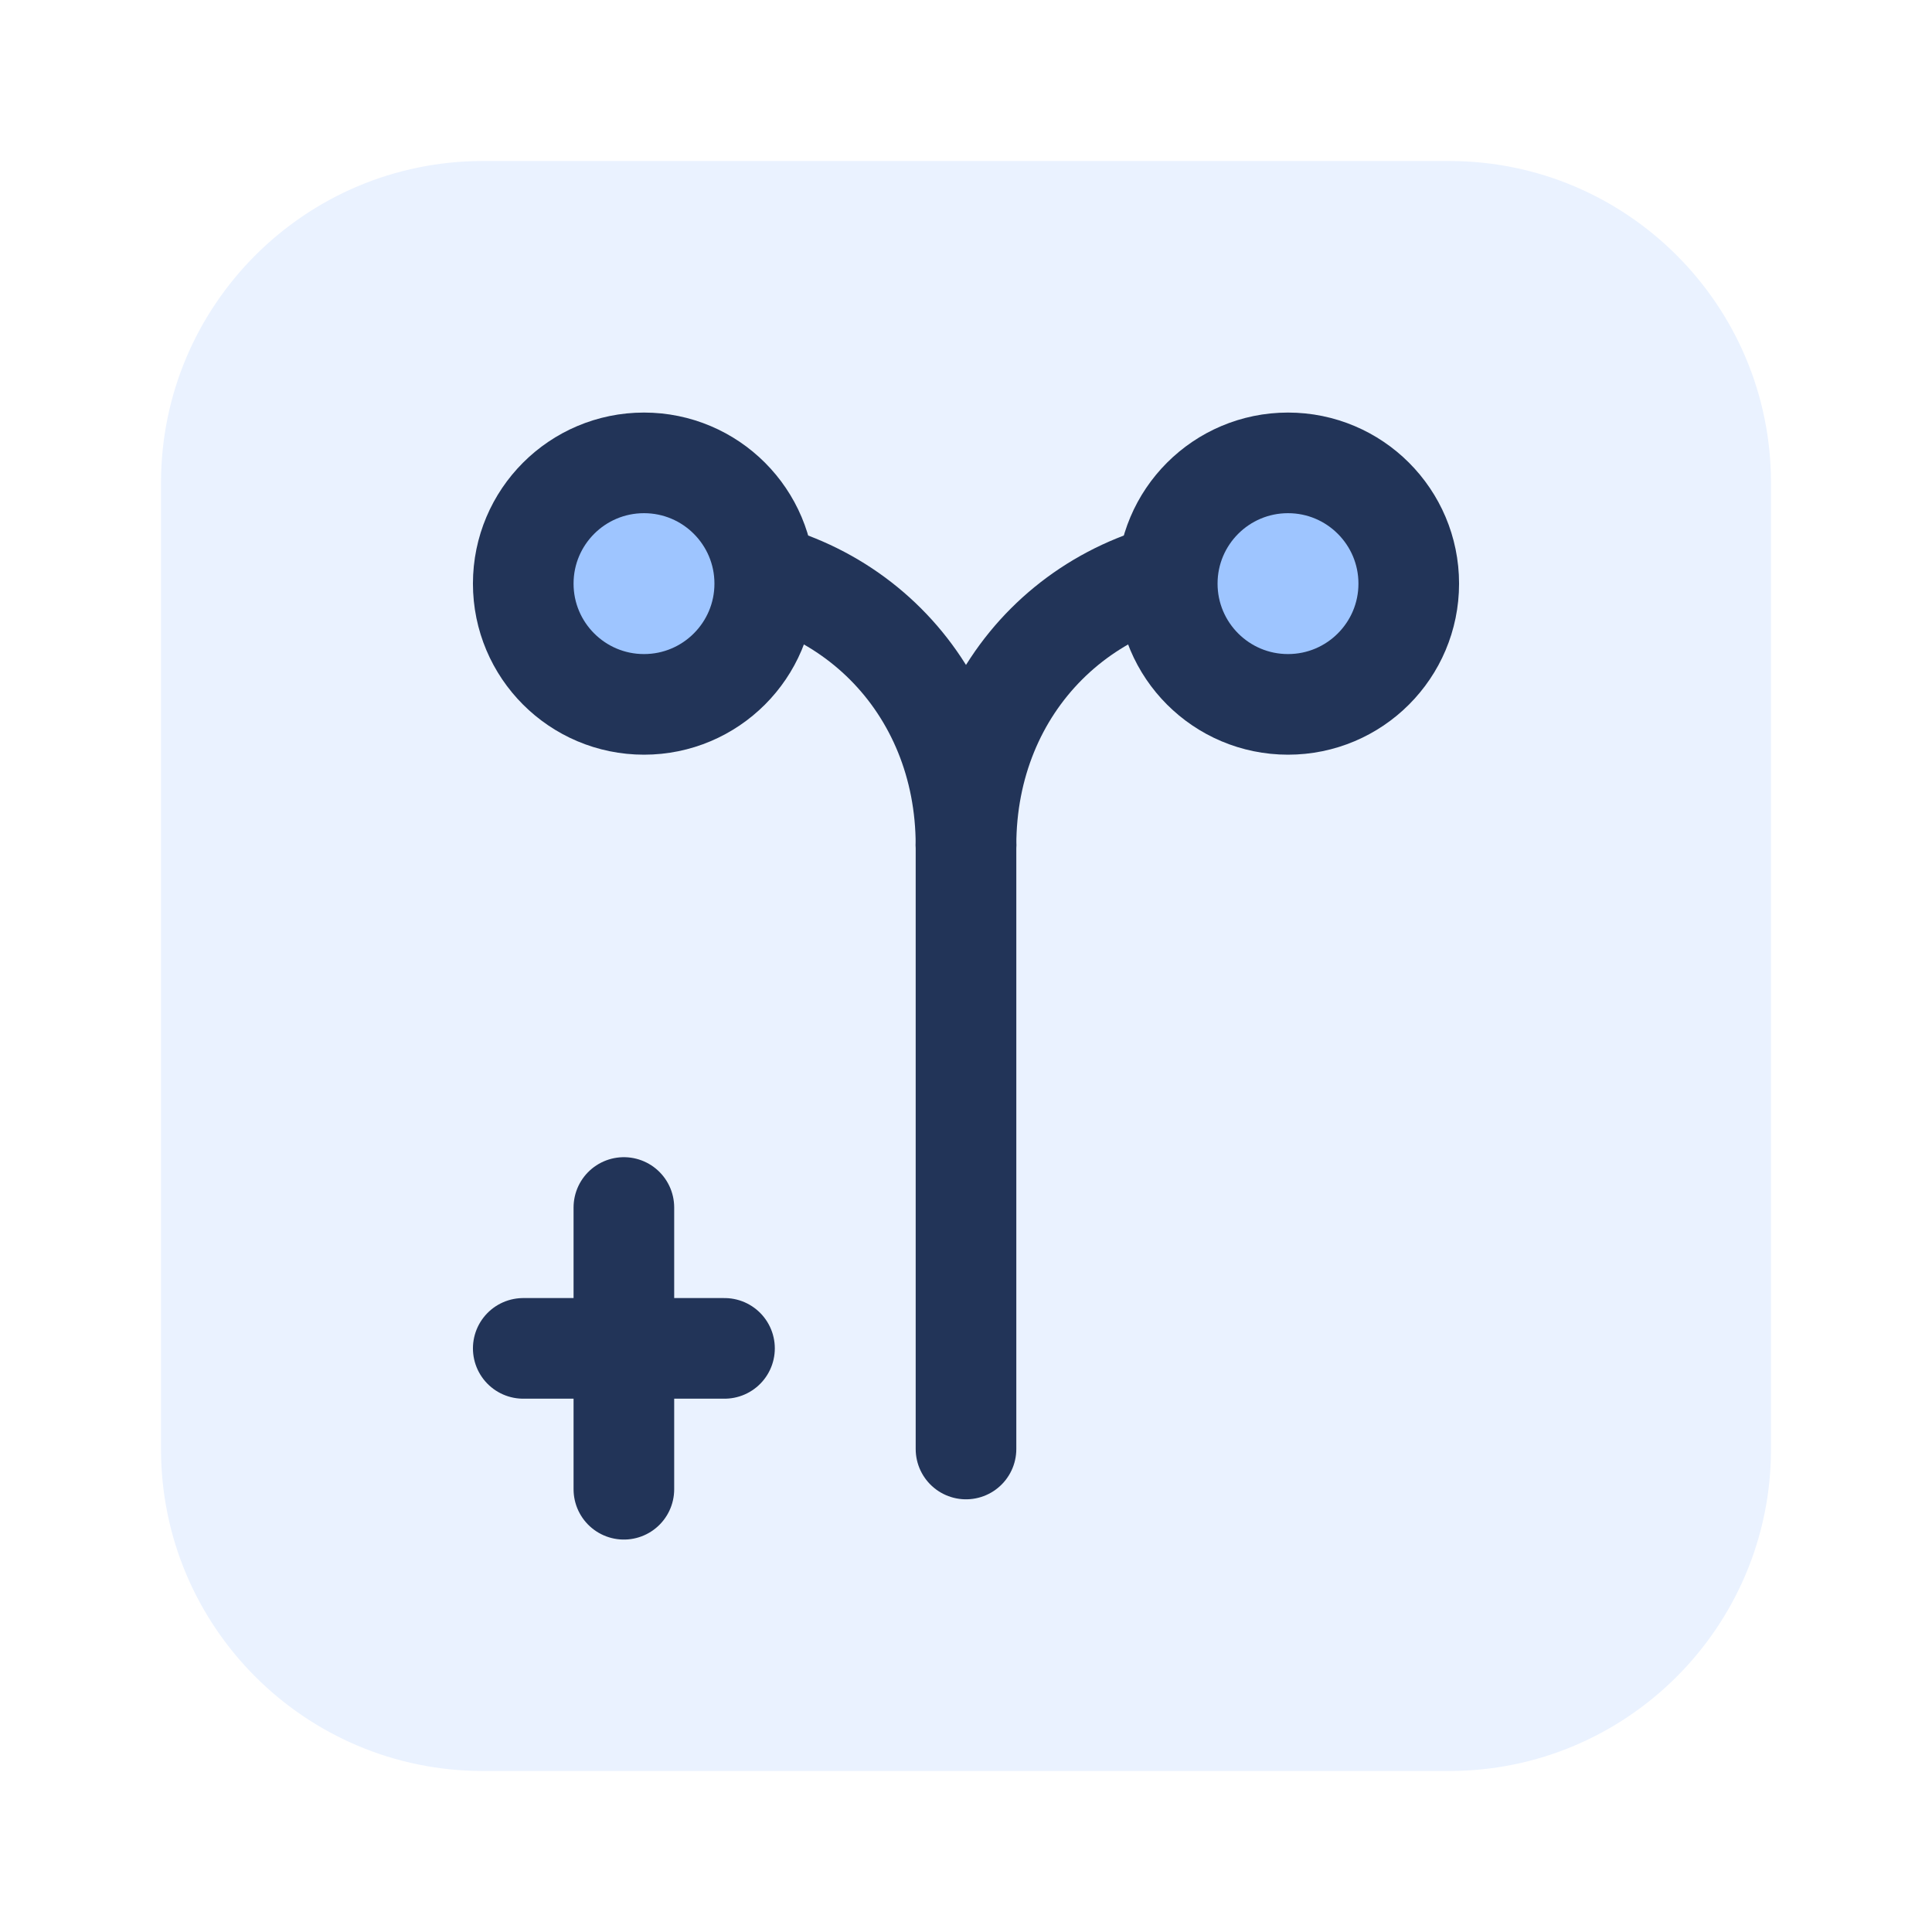
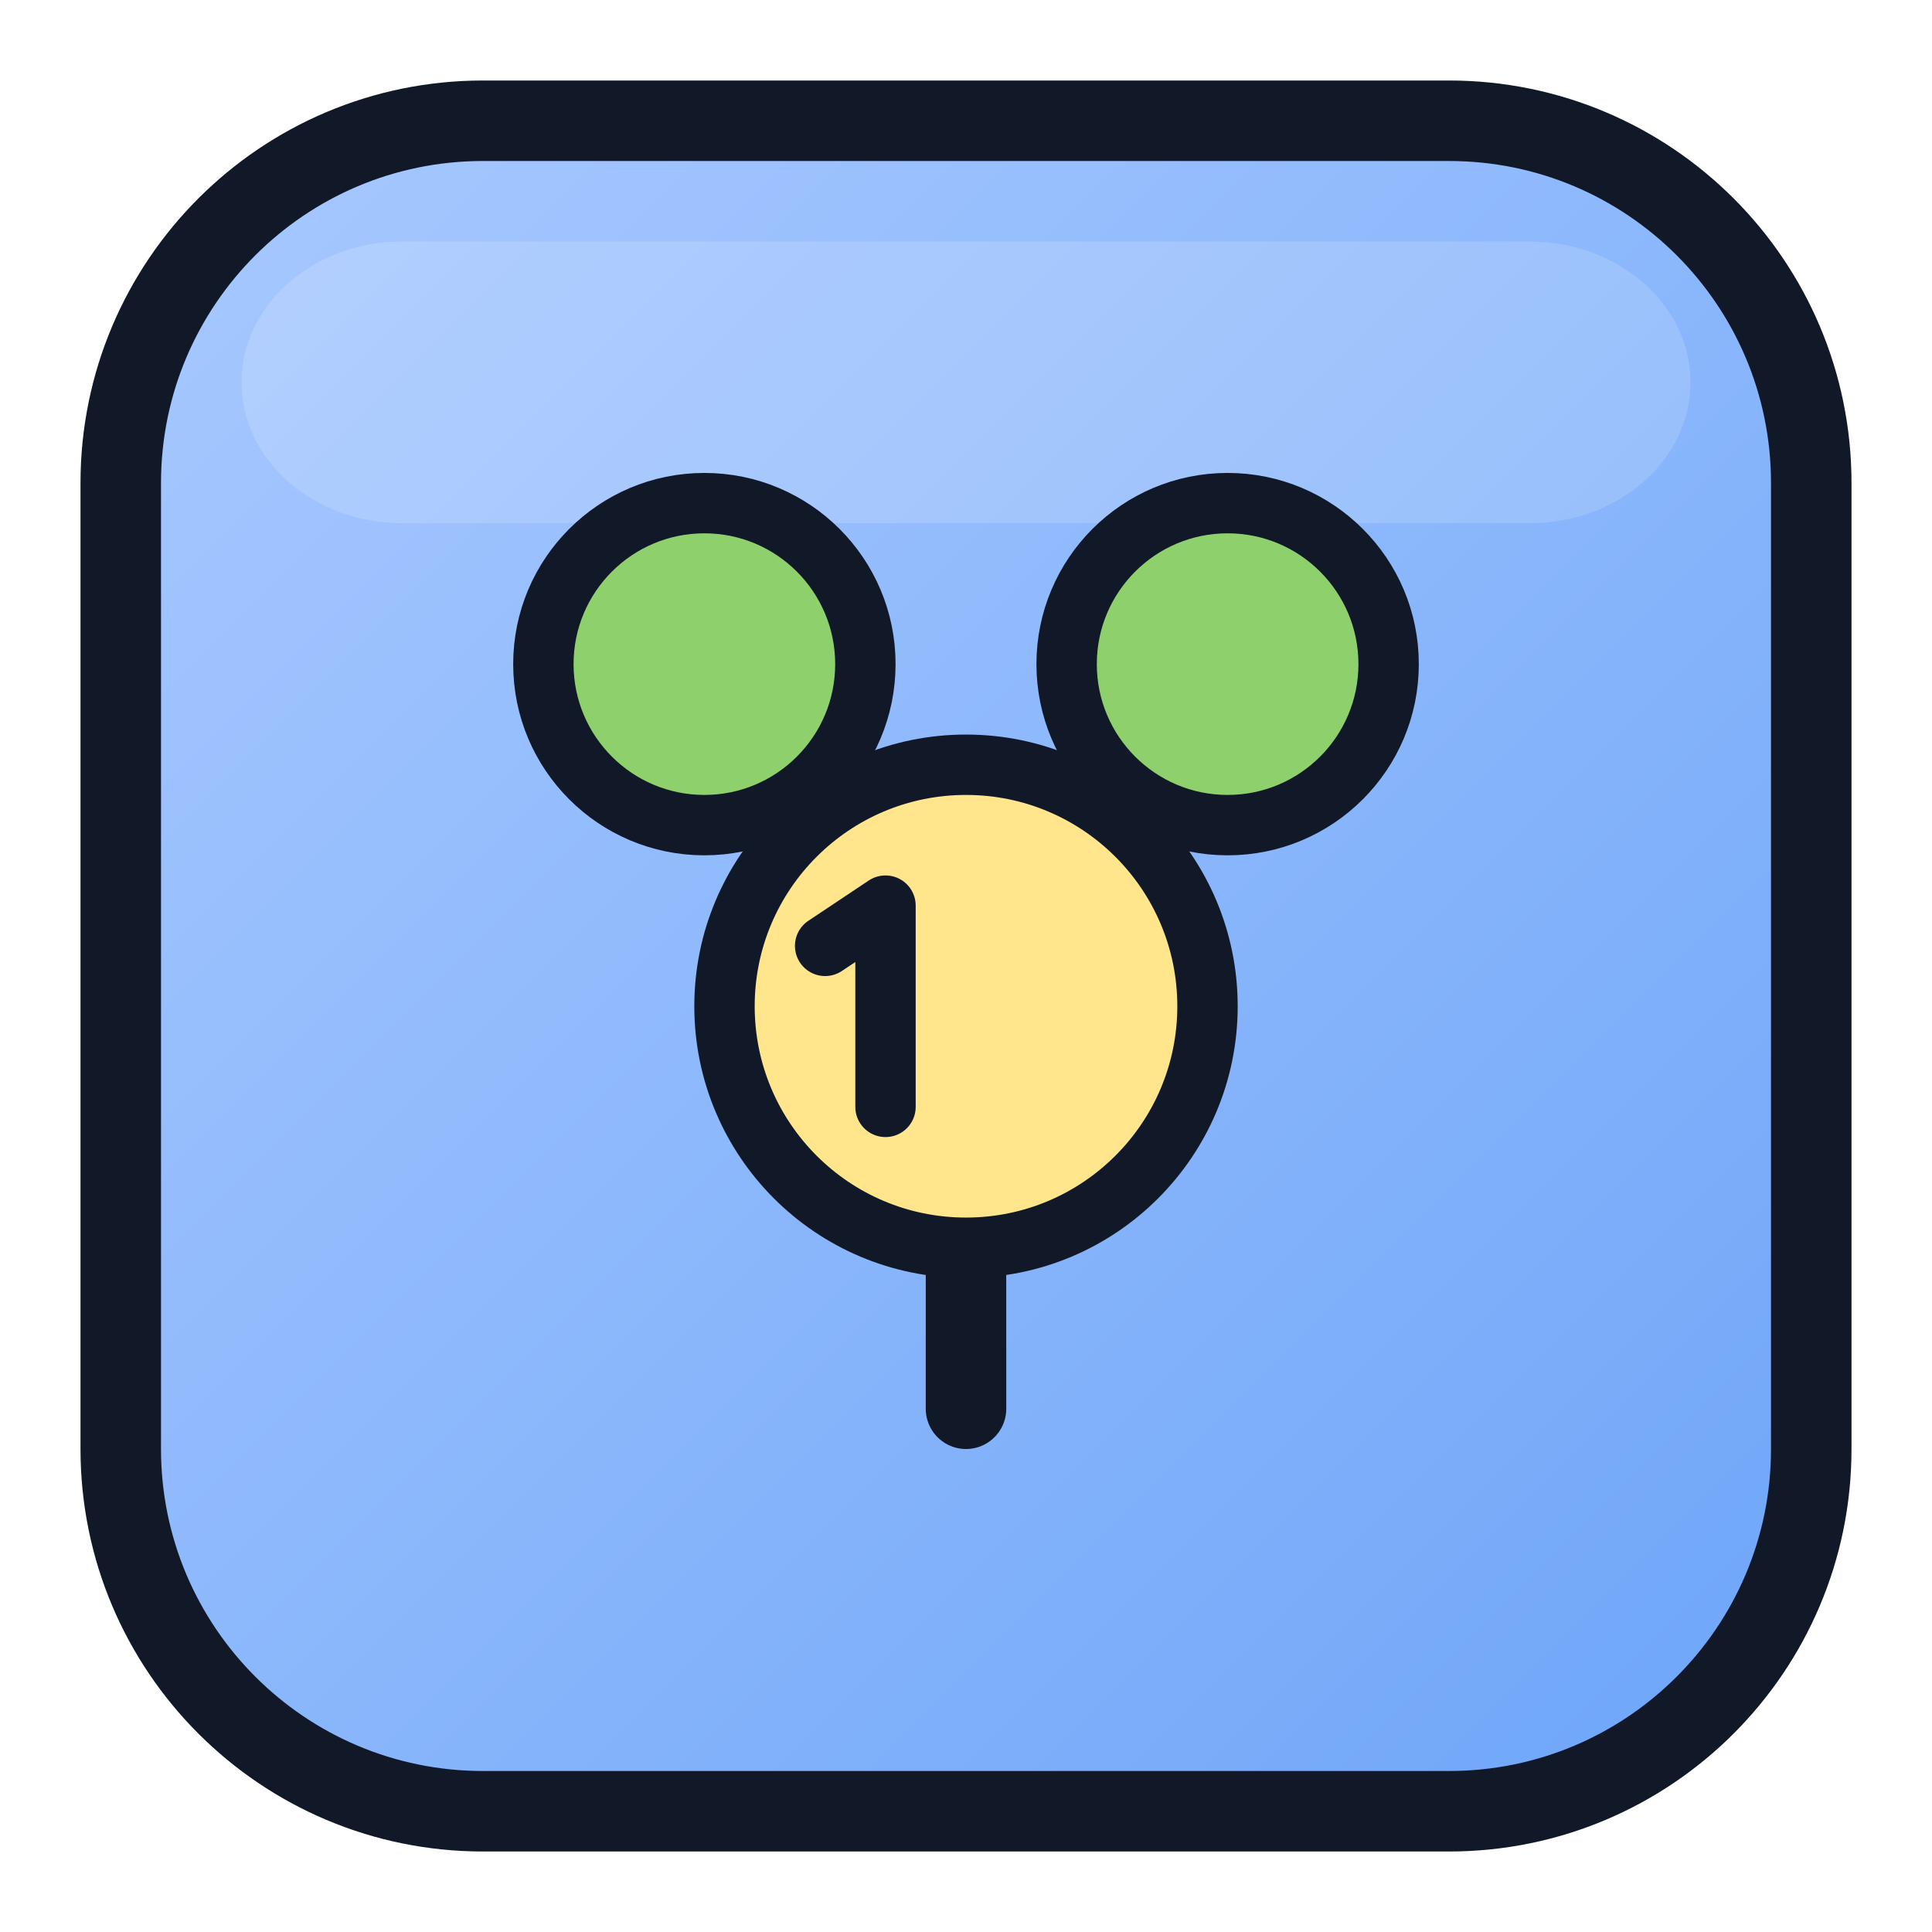
<svg xmlns="http://www.w3.org/2000/svg" viewBox="0 0 96 96" role="img" aria-label="number garden icon">
-   <rect x="8" y="8" width="80" height="80" rx="16" fill="#eaf2ff" />
-   <g fill="none" stroke="#223458" stroke-width="5" stroke-linecap="round" stroke-linejoin="round">
-     <path d="M48 72V42" />
-     <path d="M48 42c0-8 6-14 14-14" />
-     <path d="M48 42c0-8-6-14-14-14" />
-     <circle cx="32" cy="29" r="6" fill="#9ec5ff" stroke="#223458" />
-     <circle cx="64" cy="29" r="6" fill="#9ec5ff" stroke="#223458" />
-     <path d="M26 67h10M31 60v14" />
+   <defs>
+     <linearGradient id="bg" x1="0" y1="0" x2="1" y2="1">
+       <stop offset="0" stop-color="#a9c9ff" />
+       <stop offset="1" stop-color="#6da5f8" />
+     </linearGradient>
+   </defs>
+   <rect x="6" y="6" width="84" height="84" rx="18" fill="url(#bg)" stroke="#111827" stroke-width="4" />
+   <rect x="12" y="12" width="72" height="14" rx="8" fill="#ffffff26" />
+   <path d="M48 70V41" fill="none" stroke="#111827" stroke-width="4" stroke-linecap="round" />
+   <g fill="#8ed06c" stroke="#111827" stroke-width="3" stroke-linejoin="round">
+     <circle cx="35" cy="33" r="8" />
+     <circle cx="61" cy="33" r="8" />
  </g>
+   <circle cx="48" cy="50" r="12" fill="#ffe68d" stroke="#111827" stroke-width="3" />
+   <path d="M44 55V45l-3 2" fill="none" stroke="#111827" stroke-width="3" stroke-linecap="round" stroke-linejoin="round" />
</svg>
